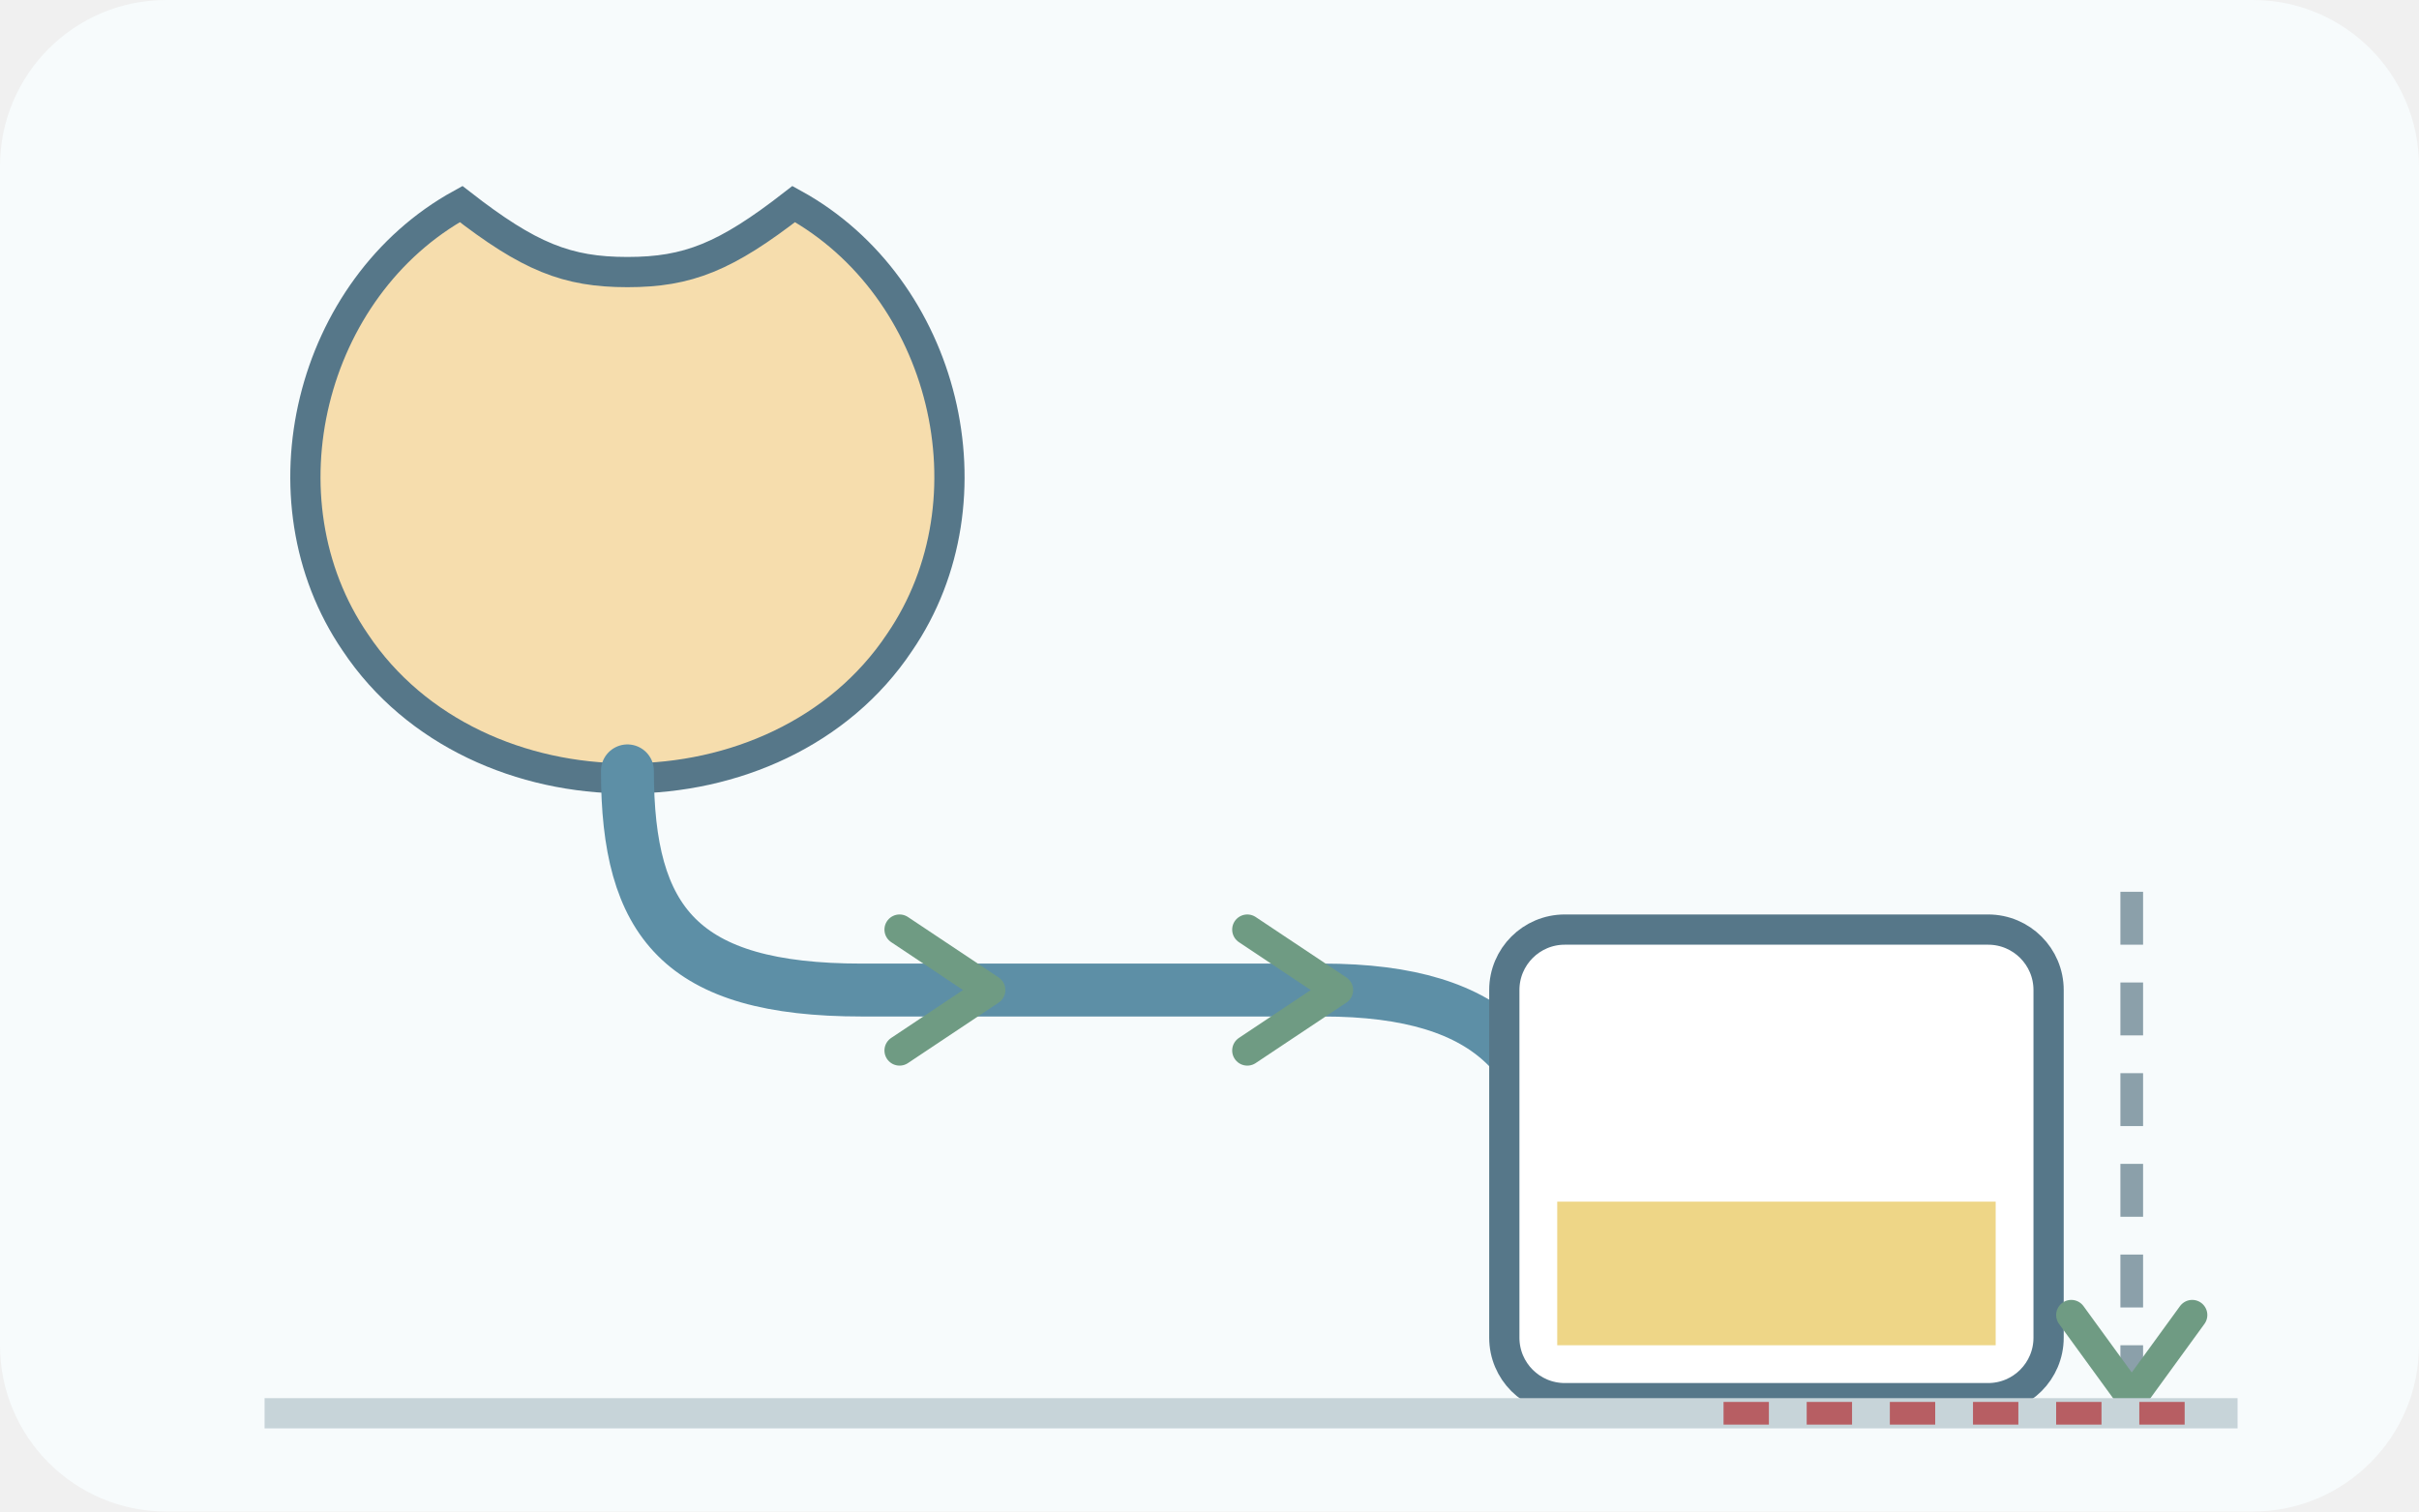
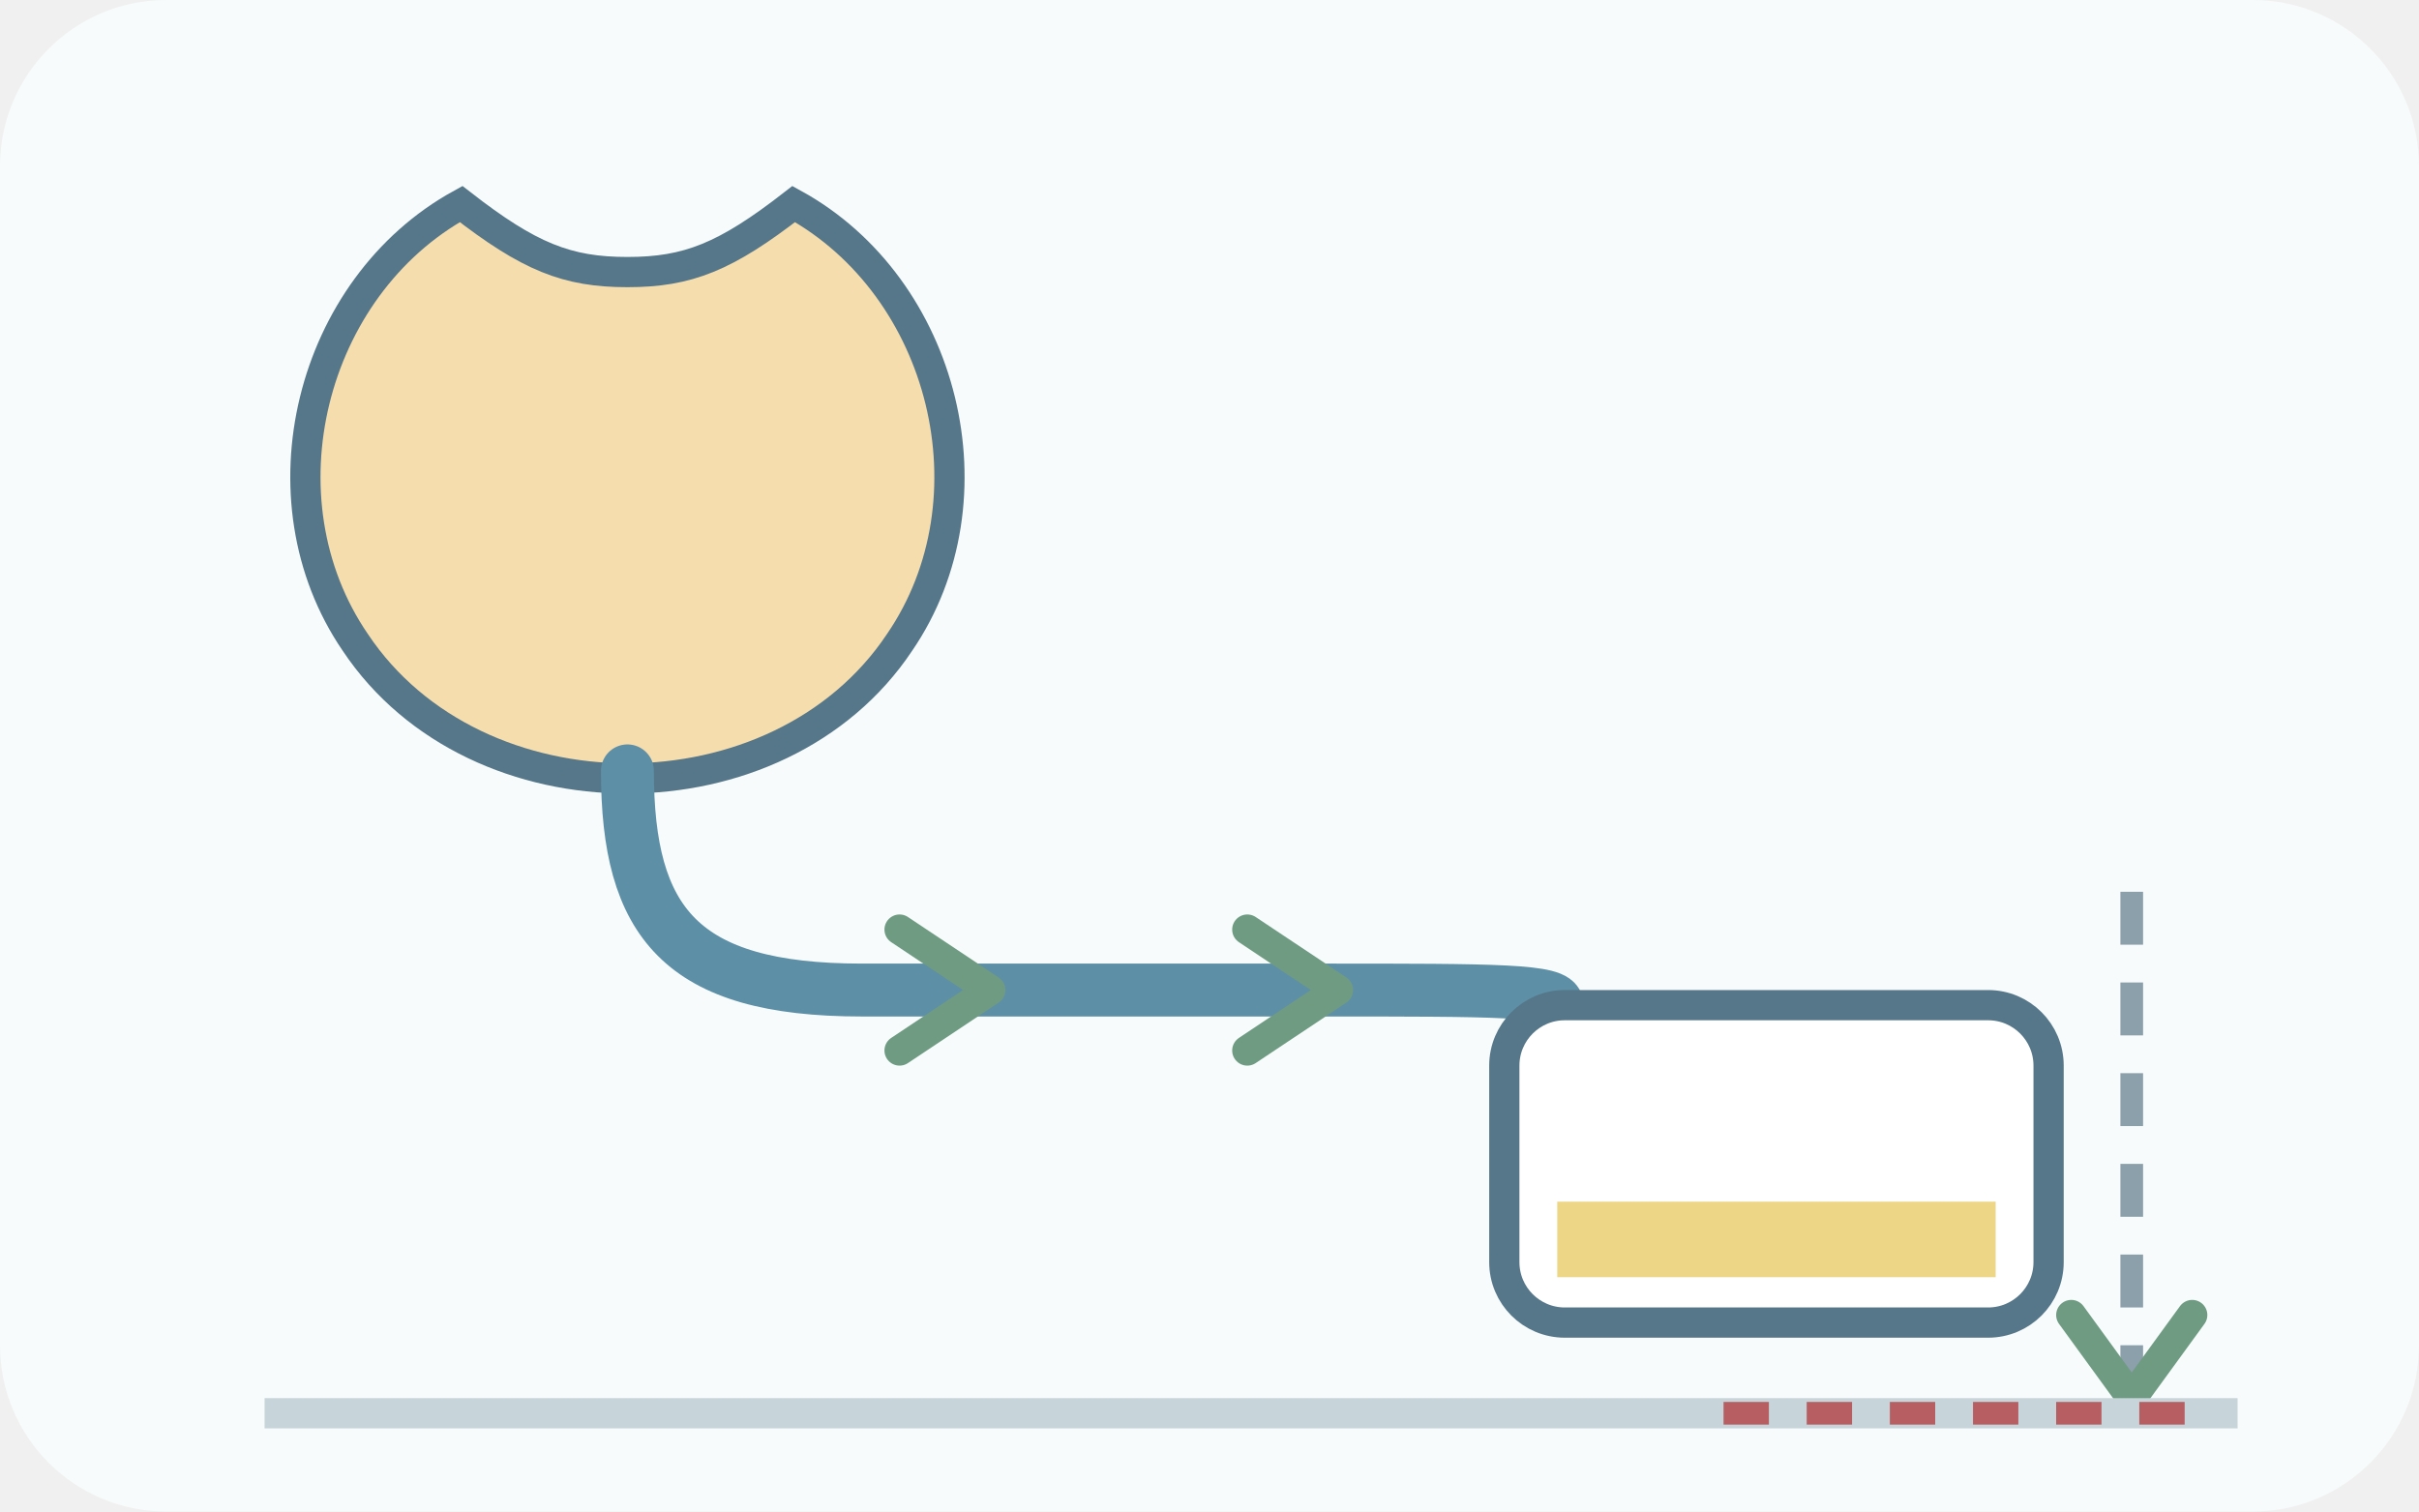
<svg xmlns="http://www.w3.org/2000/svg" viewBox="0 0 320 200" role="img" aria-labelledby="title desc">
  <rect width="320" height="200" rx="22" fill="#f7fbfc" />
  <path d="M61 27c-20 11-27 39-14 58 8 12 22 18 36 18s28-6 36-18c13-19 6-47-14-58-9 7-14 9-22 9s-13-2-22-9Z" fill="#f6ddad" stroke="#567789" stroke-width="4" />
-   <path d="M83 102c0 20 7 29 31 29h61c23 0 31 10 31 28" fill="none" stroke="#5d8fa6" stroke-linecap="round" stroke-width="7" />
+   <path d="M83 102c0 20 7 29 31 29h61c23 0 31 0 31 2" fill="none" stroke="#5d8fa6" stroke-linecap="round" stroke-width="7" />
  <path d="m119 123 12 8-12 8M165 123l12 8-12 8" fill="none" stroke="#6f9b83" stroke-linecap="round" stroke-linejoin="round" stroke-width="4" />
-   <rect x="199" y="123" width="72" height="62" rx="8" fill="#fff" stroke="#567789" stroke-width="4" />
-   <path d="M206 159h58v19h-58Z" fill="#e8c85f" opacity=".75" />
+   <rect x="199" y="133" width="72" height="42" rx="8" fill="#fff" stroke="#567789" stroke-width="4" />
+   <path d="M206 159h58v10h-58Z" fill="#e8c85f" opacity=".75" />
  <path d="M282 118v67" stroke="#8ba0aa" stroke-dasharray="7 5" stroke-width="3" />
  <path d="m274 174 8 11 8-11" fill="none" stroke="#6f9b83" stroke-linecap="round" stroke-linejoin="round" stroke-width="4" />
  <path d="M35 187h261" stroke="#c7d4d9" stroke-width="4" />
  <path d="M228 187h65" stroke="#b75e63" stroke-dasharray="6 5" stroke-width="3" />
</svg>
